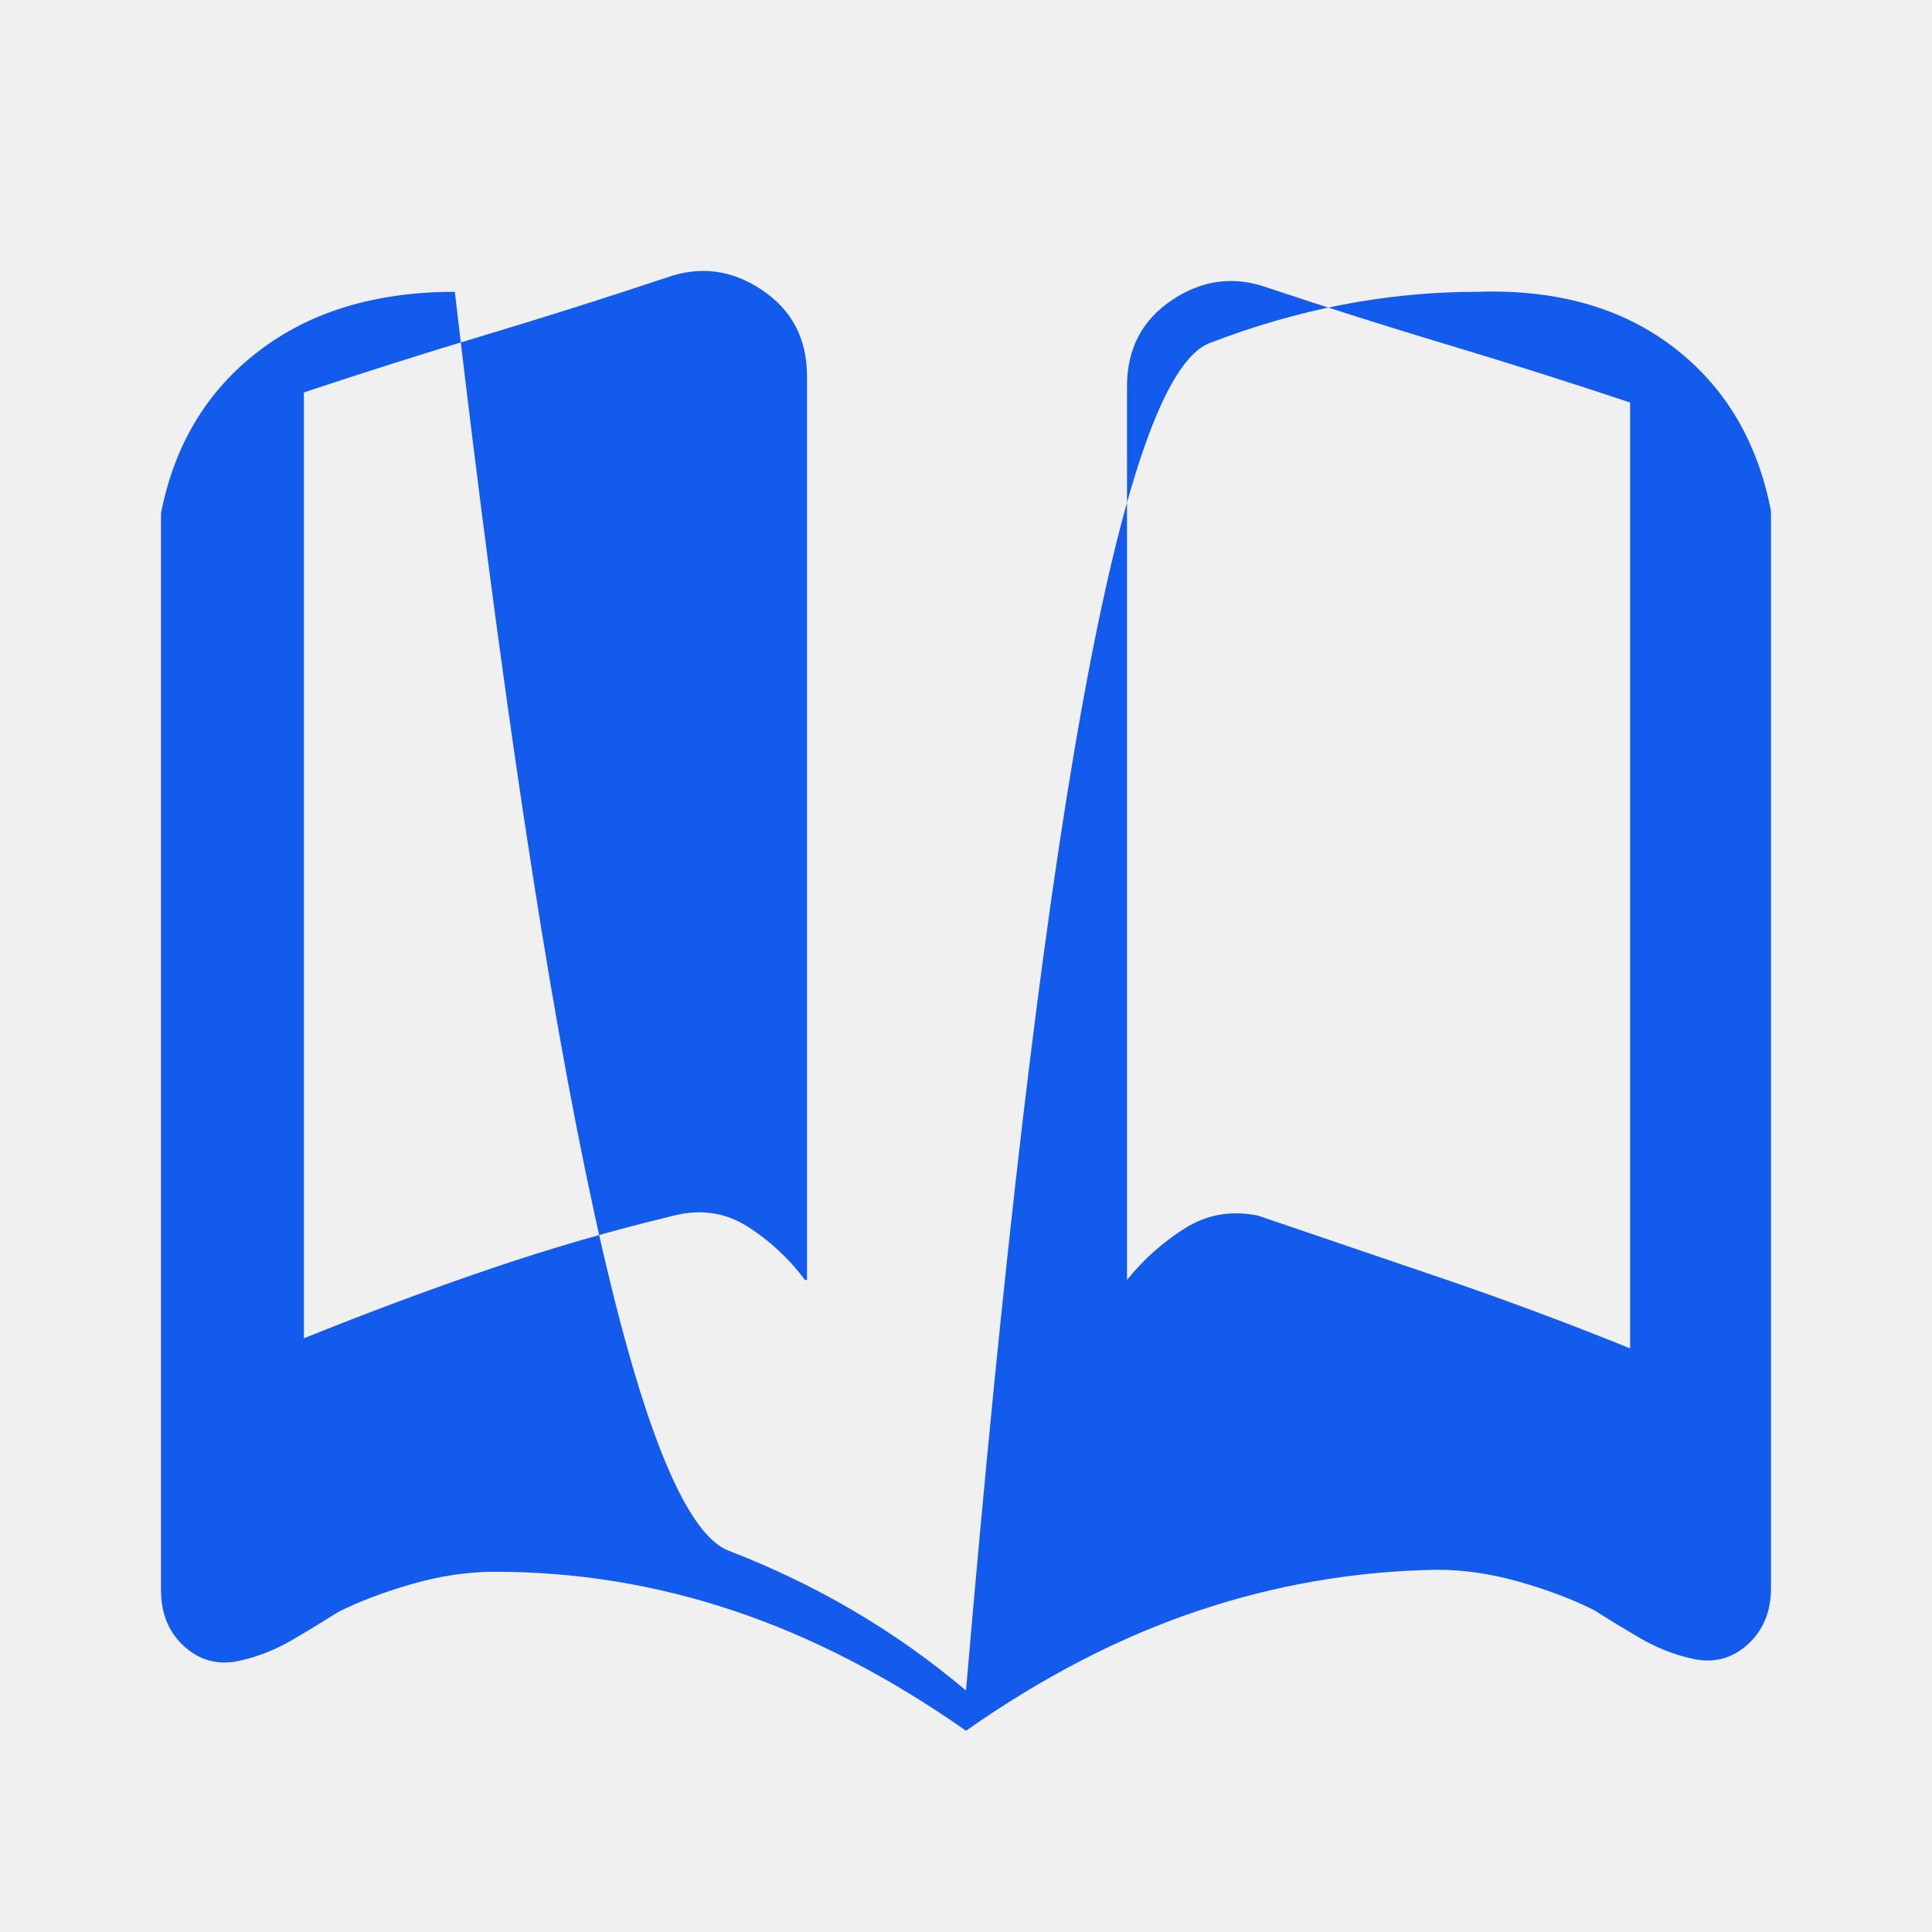
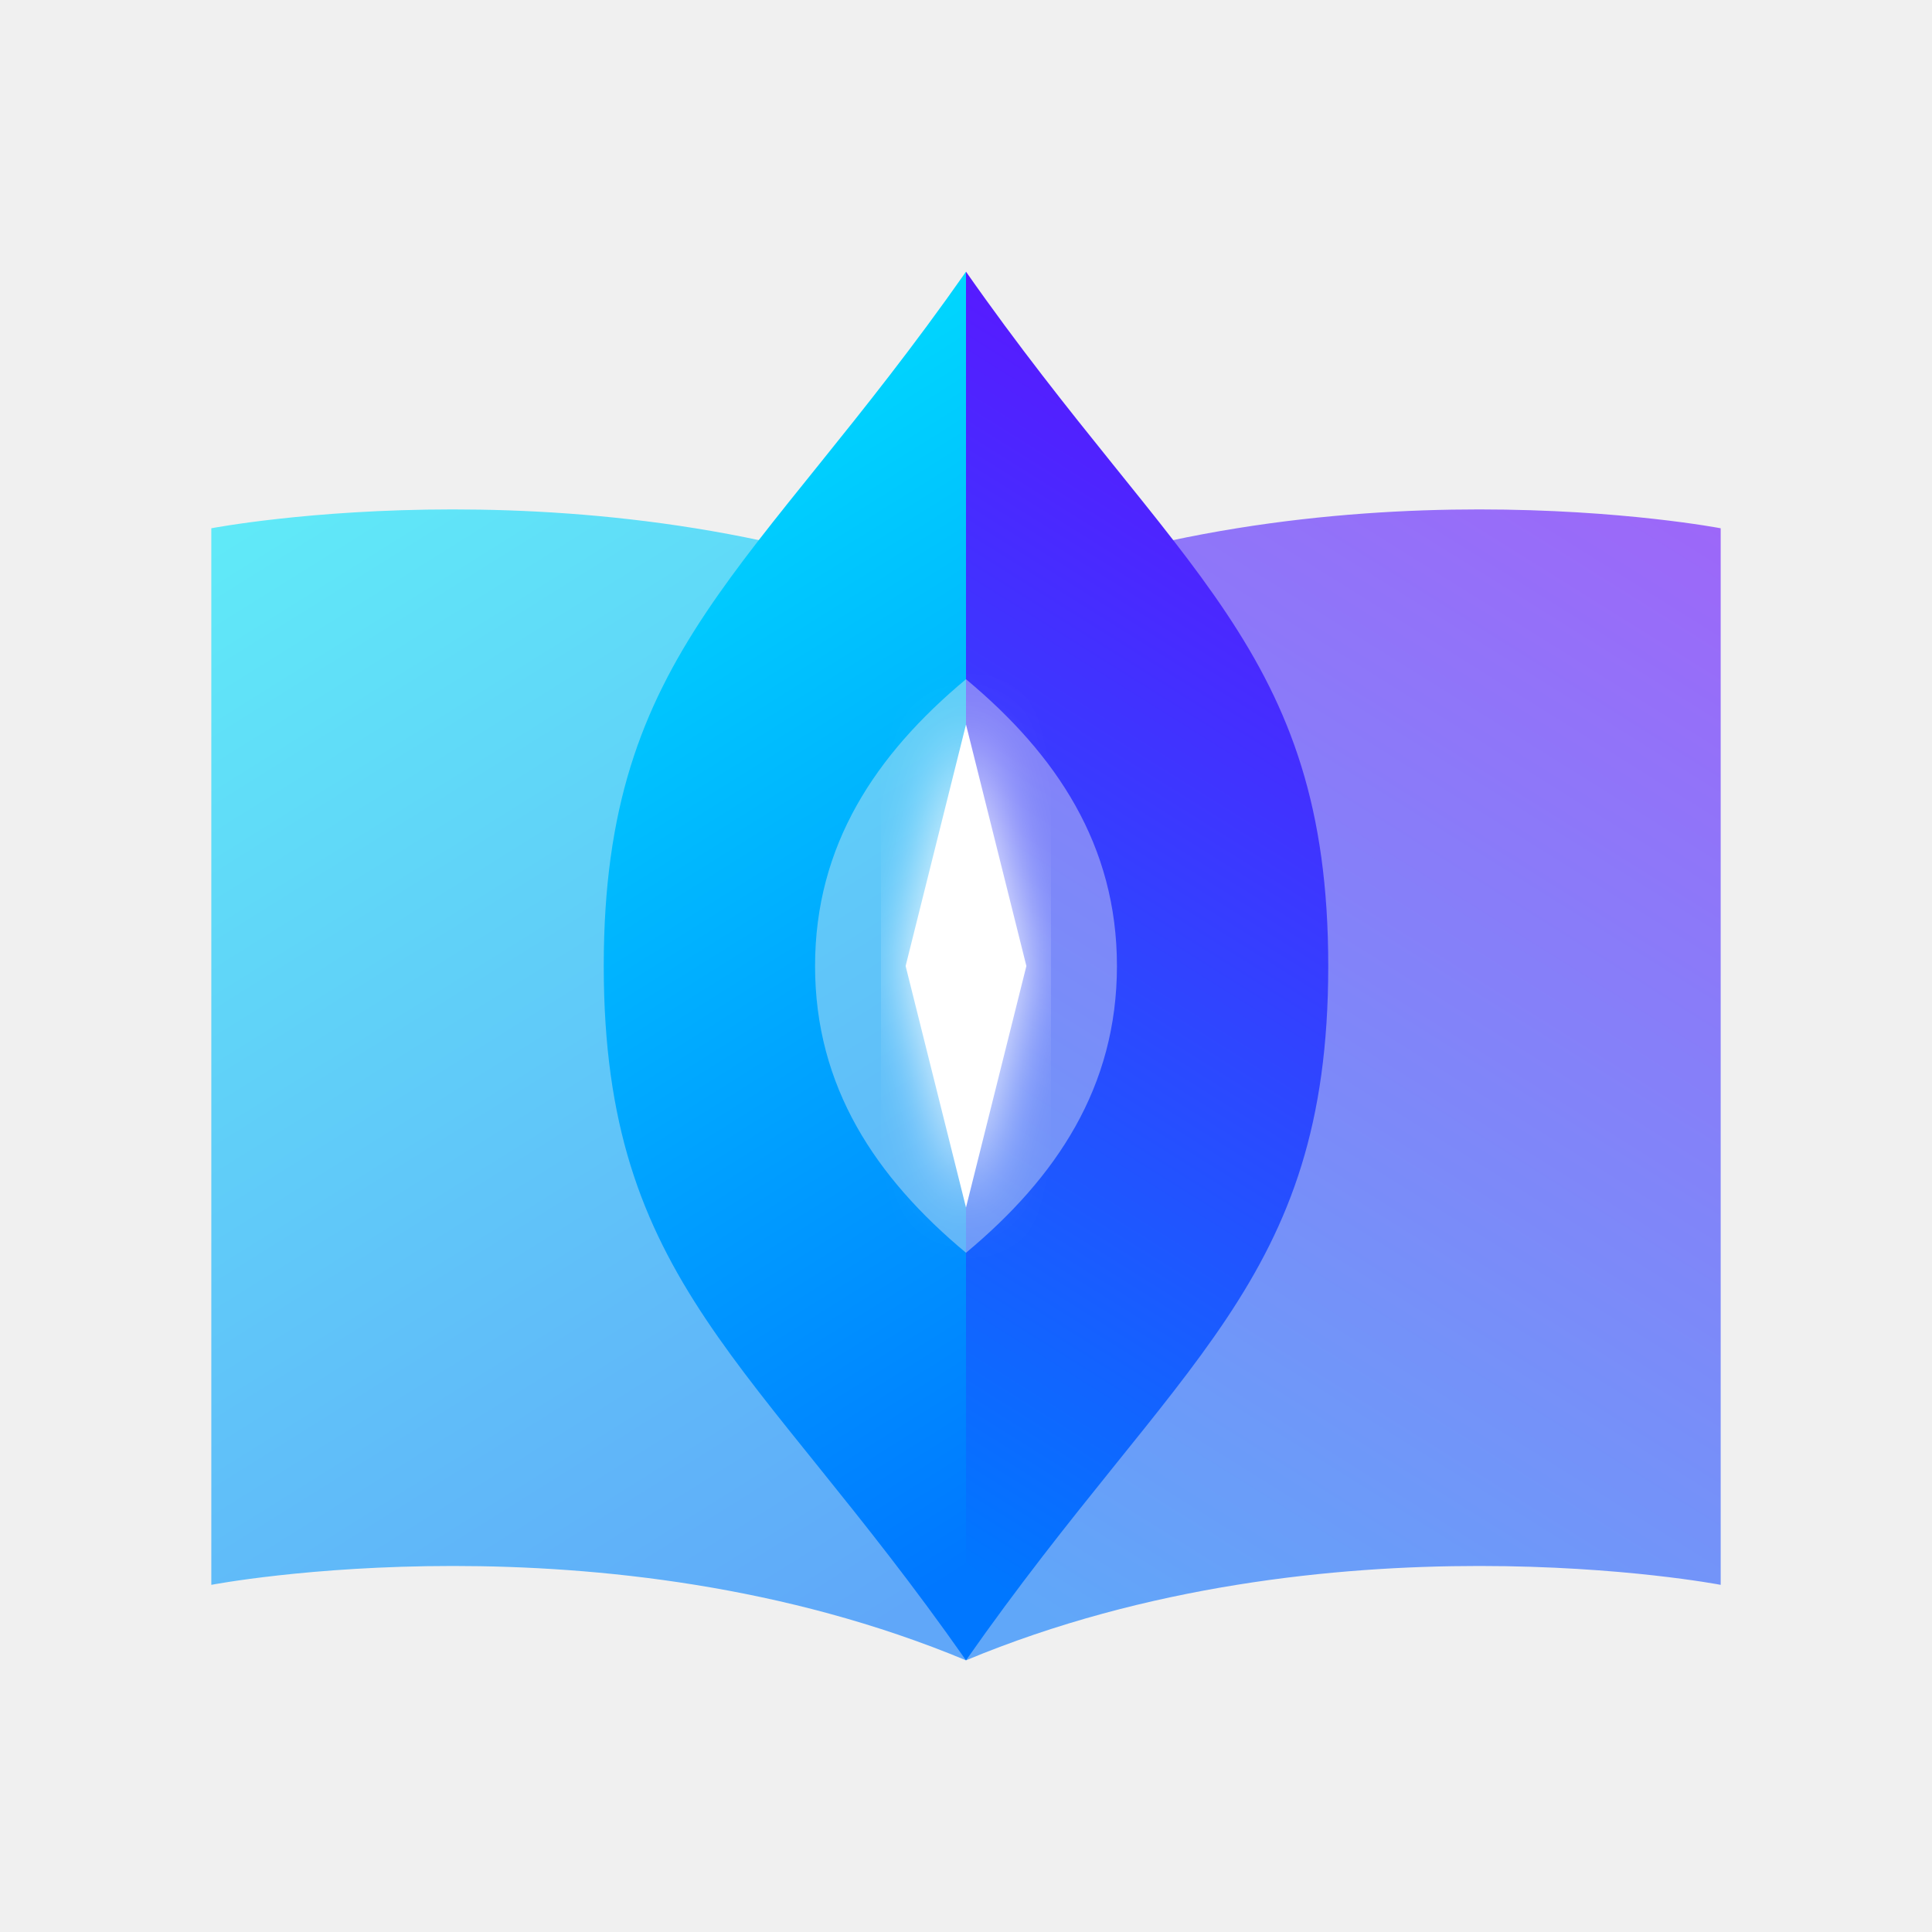
- <svg xmlns="http://www.w3.org/2000/svg" height="24" viewBox="0 -960 960 960" width="24" fill="#135bec">
-   <path d="M560-324v-444q0-28 22.5-43 t47.5-6q45 15 90 28.5t90 28.5v470q-47-19-92.5-34.5T625-356q-20-4-36.5 6.5T560-324Zm-160 0q-12-16-28.5-26.5T335-356q-46 11-91.5 26.5T151-295v-470q45-15 90-28.5T331-822q25-9 47.5 6t22.5 43v449Zm80 204q-52-44-118-69.5T226-815q-59 0-97.5 29.5T80-705v535q0 18 12 28.5t28 6.5q13-3 25-10t23-14q16-8 37-14t41-6q61 0 119 19.5t115 59.5q57-40 115-59.5T714-180q20 0 41 6t37 14q11 7 23 14t25 10q16 4 28-6.5t12-28.5v-535q-10-52-48.5-81.5T734-815q-67 0-133 25.5T480-120Z" />
+ <svg xmlns="http://www.w3.org/2000/svg" width="128" height="128" viewBox="0 0 128 128" fill="none">
+   <defs>
+     <linearGradient id="grad_left" x1="14" y1="24" x2="64" y2="104" gradientUnits="userSpaceOnUse">
+       <stop offset="0%" stop-color="#00F2FE" />
+       <stop offset="100%" stop-color="#0077FF" />
+     </linearGradient>
+     <linearGradient id="grad_right" x1="114" y1="24" x2="64" y2="104" gradientUnits="userSpaceOnUse">
+       <stop offset="0%" stop-color="#7000FF" />
+       <stop offset="100%" stop-color="#0077FF" />
+     </linearGradient>
+     <filter id="glow" x="-20%" y="-20%" width="140%" height="140%">
+       <feGaussianBlur stdDeviation="2" result="blur" />
+       <feComposite in="SourceGraphic" in2="blur" operator="over" />
+     </filter>
+   </defs>
+   <path d="M64 110C40 100 14 105 14 105V35C14 35 40 30 64 40V110Z" fill="url(#grad_left)" opacity="0.6" />
+   <path d="M64 110C88 100 114 105 114 105V35C114 35 88 30 64 40V110Z" fill="url(#grad_right)" opacity="0.6" />
+   <path d="M64 110C50 90 40 85 40 64C40 43 50 38 64 18V45C58 50 54 56 54 64C54 72 58 78 64 83V110Z" fill="url(#grad_left)" />
+   <path d="M64 110C78 90 88 85 88 64C88 43 78 38 64 18V45C70 50 74 56 74 64C74 72 70 78 64 83V110Z" fill="url(#grad_right)" />
+   <path d="M64 48L68 64L64 80L60 64L64 48Z" fill="white" filter="url(#glow)" />
</svg>
